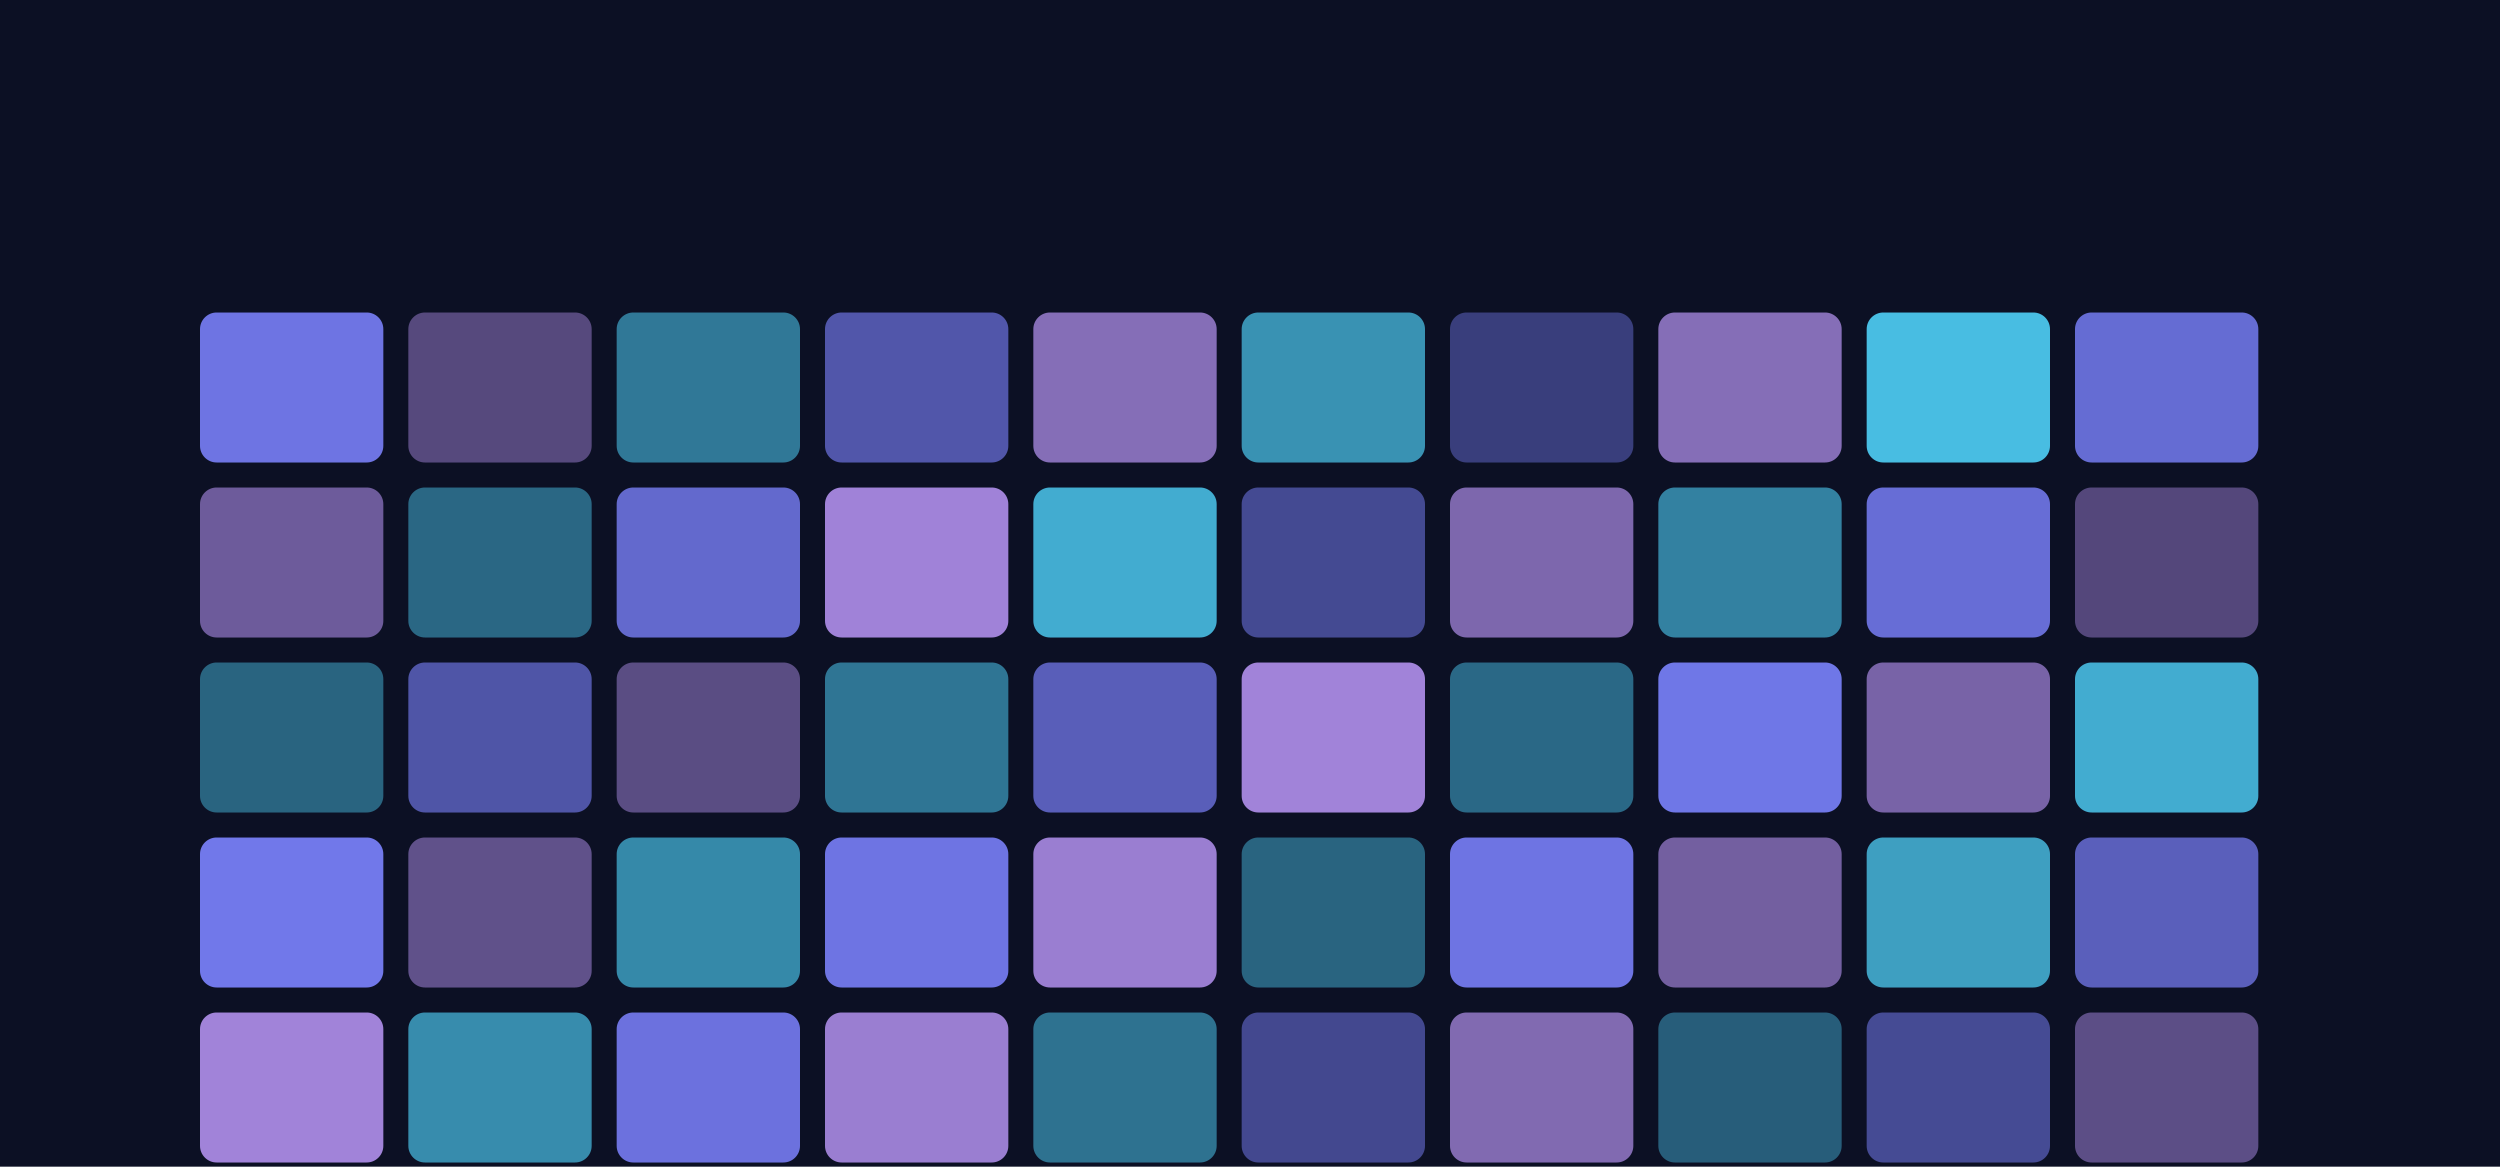
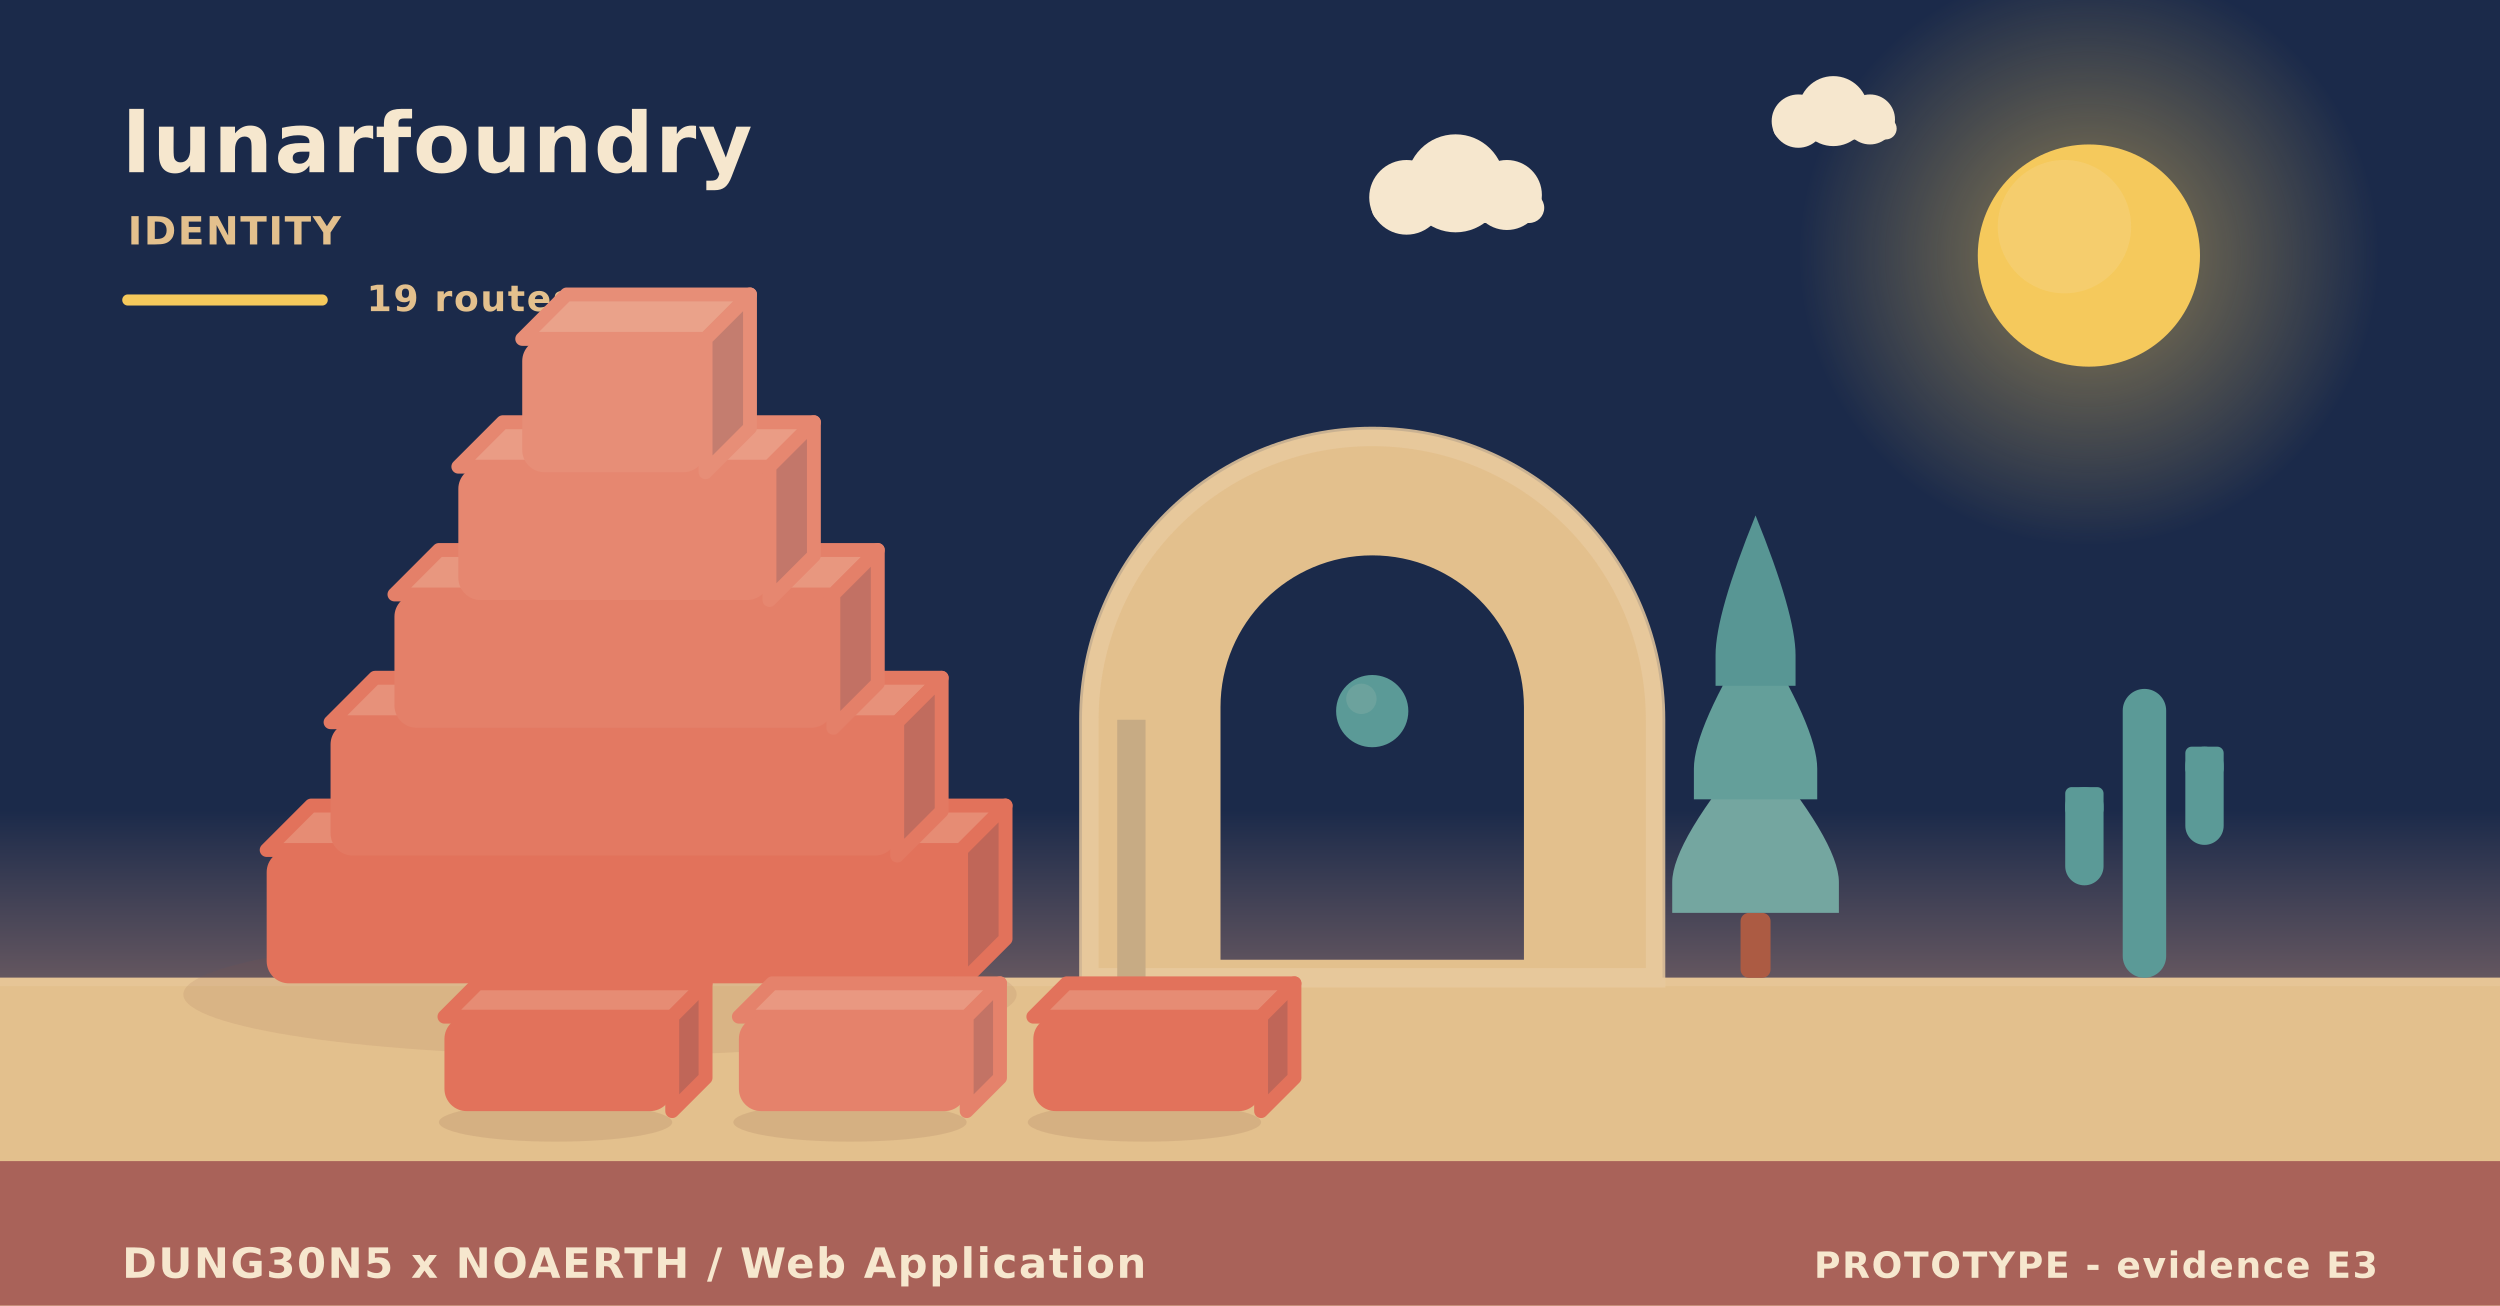
- <svg xmlns="http://www.w3.org/2000/svg" viewBox="0 0 1200 560" width="1200" height="560" role="img" aria-label="lunarfoundry hero">
-   <rect width="1200" height="560" fill="#0c1024" />
-   <defs>
-     <linearGradient id="gh" x1="0" y1="0" x2="1" y2="1">
-       <stop offset="0%" stop-color="#7c83ff" />
-       <stop offset="100%" stop-color="#b794f4" />
-     </linearGradient>
-   </defs>
-   <rect x="96.00" y="150.00" width="88.00" height="72.00" rx="8.00" fill="#7c83ff" opacity="0.87" />
-   <rect x="196.00" y="150.00" width="88.00" height="72.00" rx="8.00" fill="#b794f4" opacity="0.43" />
-   <rect x="296.00" y="150.00" width="88.00" height="72.00" rx="8.00" fill="#4cc9f0" opacity="0.56" />
-   <rect x="396.00" y="150.00" width="88.00" height="72.00" rx="8.00" fill="#7c83ff" opacity="0.61" />
-   <rect x="496.00" y="150.00" width="88.00" height="72.00" rx="8.00" fill="#b794f4" opacity="0.71" />
-   <rect x="596.00" y="150.00" width="88.00" height="72.00" rx="8.00" fill="#4cc9f0" opacity="0.70" />
-   <rect x="696.00" y="150.00" width="88.00" height="72.00" rx="8.00" fill="#7c83ff" opacity="0.40" />
-   <rect x="796.00" y="150.00" width="88.00" height="72.00" rx="8.00" fill="#b794f4" opacity="0.71" />
-   <rect x="896.00" y="150.00" width="88.00" height="72.00" rx="8.00" fill="#4cc9f0" opacity="0.93" />
-   <rect x="996.00" y="150.00" width="88.00" height="72.00" rx="8.00" fill="#7c83ff" opacity="0.80" />
-   <rect x="96.00" y="234.00" width="88.00" height="72.00" rx="8.00" fill="#b794f4" opacity="0.57" />
-   <rect x="196.00" y="234.00" width="88.00" height="72.00" rx="8.00" fill="#4cc9f0" opacity="0.47" />
-   <rect x="296.00" y="234.00" width="88.00" height="72.00" rx="8.00" fill="#7c83ff" opacity="0.77" />
-   <rect x="396.00" y="234.00" width="88.00" height="72.00" rx="8.00" fill="#b794f4" opacity="0.86" />
-   <rect x="496.00" y="234.00" width="88.00" height="72.00" rx="8.00" fill="#4cc9f0" opacity="0.84" />
-   <rect x="596.00" y="234.00" width="88.00" height="72.00" rx="8.00" fill="#7c83ff" opacity="0.50" />
-   <rect x="696.00" y="234.00" width="88.00" height="72.00" rx="8.00" fill="#b794f4" opacity="0.66" />
-   <rect x="796.00" y="234.00" width="88.00" height="72.00" rx="8.00" fill="#4cc9f0" opacity="0.61" />
-   <rect x="896.00" y="234.00" width="88.00" height="72.00" rx="8.00" fill="#7c83ff" opacity="0.81" />
-   <rect x="996.00" y="234.00" width="88.00" height="72.00" rx="8.00" fill="#b794f4" opacity="0.42" />
-   <rect x="96.00" y="318.00" width="88.00" height="72.00" rx="8.00" fill="#4cc9f0" opacity="0.45" />
-   <rect x="196.00" y="318.00" width="88.00" height="72.00" rx="8.00" fill="#7c83ff" opacity="0.60" />
-   <rect x="296.00" y="318.00" width="88.00" height="72.00" rx="8.00" fill="#b794f4" opacity="0.46" />
-   <rect x="396.00" y="318.00" width="88.00" height="72.00" rx="8.00" fill="#4cc9f0" opacity="0.55" />
-   <rect x="496.00" y="318.00" width="88.00" height="72.00" rx="8.00" fill="#7c83ff" opacity="0.68" />
-   <rect x="596.00" y="318.00" width="88.00" height="72.00" rx="8.00" fill="#b794f4" opacity="0.87" />
-   <rect x="696.00" y="318.00" width="88.00" height="72.00" rx="8.00" fill="#4cc9f0" opacity="0.48" />
-   <rect x="796.00" y="318.00" width="88.00" height="72.00" rx="8.00" fill="#7c83ff" opacity="0.89" />
-   <rect x="896.00" y="318.00" width="88.00" height="72.00" rx="8.00" fill="#b794f4" opacity="0.63" />
-   <rect x="996.00" y="318.00" width="88.00" height="72.00" rx="8.00" fill="#4cc9f0" opacity="0.84" />
-   <rect x="96.00" y="402.00" width="88.00" height="72.00" rx="8.00" fill="#7c83ff" opacity="0.90" />
-   <rect x="196.00" y="402.00" width="88.00" height="72.00" rx="8.00" fill="#b794f4" opacity="0.49" />
-   <rect x="296.00" y="402.00" width="88.00" height="72.00" rx="8.00" fill="#4cc9f0" opacity="0.65" />
-   <rect x="396.00" y="402.00" width="88.00" height="72.00" rx="8.00" fill="#7c83ff" opacity="0.87" />
-   <rect x="496.00" y="402.00" width="88.00" height="72.00" rx="8.00" fill="#b794f4" opacity="0.83" />
-   <rect x="596.00" y="402.00" width="88.00" height="72.00" rx="8.00" fill="#4cc9f0" opacity="0.45" />
-   <rect x="696.00" y="402.00" width="88.00" height="72.00" rx="8.00" fill="#7c83ff" opacity="0.87" />
-   <rect x="796.00" y="402.00" width="88.00" height="72.00" rx="8.00" fill="#b794f4" opacity="0.60" />
-   <rect x="896.00" y="402.00" width="88.00" height="72.00" rx="8.00" fill="#4cc9f0" opacity="0.77" />
-   <rect x="996.00" y="402.00" width="88.00" height="72.00" rx="8.00" fill="#7c83ff" opacity="0.69" />
-   <rect x="96.00" y="486.00" width="88.00" height="72.00" rx="8.00" fill="#b794f4" opacity="0.87" />
-   <rect x="196.00" y="486.00" width="88.00" height="72.00" rx="8.00" fill="#4cc9f0" opacity="0.67" />
-   <rect x="296.00" y="486.00" width="88.00" height="72.00" rx="8.00" fill="#7c83ff" opacity="0.85" />
-   <rect x="396.00" y="486.00" width="88.00" height="72.00" rx="8.00" fill="#b794f4" opacity="0.83" />
-   <rect x="496.00" y="486.00" width="88.00" height="72.00" rx="8.00" fill="#4cc9f0" opacity="0.53" />
-   <rect x="596.00" y="486.00" width="88.00" height="72.00" rx="8.00" fill="#7c83ff" opacity="0.49" />
-   <rect x="696.00" y="486.00" width="88.00" height="72.00" rx="8.00" fill="#b794f4" opacity="0.68" />
-   <rect x="796.00" y="486.00" width="88.00" height="72.00" rx="8.00" fill="#4cc9f0" opacity="0.42" />
-   <rect x="896.00" y="486.00" width="88.00" height="72.00" rx="8.00" fill="#7c83ff" opacity="0.51" />
-   <rect x="996.00" y="486.00" width="88.00" height="72.00" rx="8.00" fill="#b794f4" opacity="0.47" />
+ <svg xmlns="http://www.w3.org/2000/svg" width="900" height="470" viewBox="0 0 900 470" role="img" aria-label="lunarfoundry - identity">
+   <linearGradient id="skyh" x1="0" y1="0" x2="0" y2="1">
+     <stop offset="0" stop-color="#1b2a4a" />
+     <stop offset="0.62" stop-color="#1b2a4a" />
+     <stop offset="1" stop-color="#f3ad8a" />
+   </linearGradient>
+   <rect width="900" height="470" fill="url(#skyh)" />
+   <radialGradient id="sunh">
+     <stop offset="0.35" stop-color="#f5c95c" stop-opacity="0.34" />
+     <stop offset="1" stop-color="#f5c95c" stop-opacity="0" />
+   </radialGradient>
+   <circle cx="752" cy="92" r="104" fill="url(#sunh)" />
+   <circle cx="752" cy="92" r="40" fill="#f5c95c" />
+   <circle cx="743.2" cy="81.6" r="24" fill="#f5d27e" opacity="0.5" />
+   <g>
+     <circle cx="524" cy="66" r="17.64" fill="#f6e7ce" />
+     <circle cx="506.36" cy="71.04" r="13.44" fill="#f6e7ce" />
+     <circle cx="542.48" cy="70.2" r="12.6" fill="#f6e7ce" />
+     <rect x="493.76" y="69.36" width="62.16" height="10.92" rx="5.46" fill="#f6e7ce" />
+   </g>
+   <g>
+     <circle cx="660" cy="40" r="12.6" fill="#f6e7ce" />
+     <circle cx="647.4" cy="43.6" r="9.6" fill="#f6e7ce" />
+     <circle cx="673.2" cy="43" r="9" fill="#f6e7ce" />
+     <rect x="638.4" y="42.4" width="44.4" height="7.8" rx="3.9" fill="#f6e7ce" />
+   </g>
+   <rect x="0" y="352" width="900" height="118" fill="#e3c08d" />
+   <rect x="0" y="352" width="900" height="3" fill="#e6c596" />
+   <text x="44" y="62" font-family="Verdana,DejaVu Sans,sans-serif" font-size="30" font-weight="700" letter-spacing="0.6" fill="#f6e7ce" text-anchor="start">lunarfoundry</text>
+   <text x="46" y="88" font-family="Verdana,DejaVu Sans,sans-serif" font-size="14" font-weight="700" letter-spacing="0.6" fill="#e3c08d" text-anchor="start">IDENTITY</text>
+   <rect x="44" y="106" width="74" height="4" rx="2" fill="#f5c95c" />
+   <text x="132" y="112" font-family="Verdana,DejaVu Sans,sans-serif" font-size="13" font-weight="700" letter-spacing="0.6" fill="#e3c08d" text-anchor="start">19 routes</text>
+   <ellipse cx="216" cy="358" rx="150" ry="22" fill="rgba(138,90,68,0.11)" />
+   <path d="M96,306 L346,306 L362,290 L112,290 Z" fill="#e68c74" stroke="#e2725b" stroke-width="5" stroke-linejoin="round" />
+   <path d="M346,306 L362,290 L362,338 L346,354 Z" fill="#c06658" stroke="#e2725b" stroke-width="5" stroke-linejoin="round" />
+   <rect x="96" y="306" width="250" height="48" rx="8" fill="#e2725b" />
+   <path d="M119,260 L323,260 L339,244 L135,244 Z" fill="#e7917a" stroke="#e37962" stroke-width="5" stroke-linejoin="round" />
+   <path d="M323,260 L339,244 L339,292 L323,308 Z" fill="#c16c5e" stroke="#e37962" stroke-width="5" stroke-linejoin="round" />
+   <rect x="119" y="260" width="204" height="48" rx="8" fill="#e37962" />
+   <path d="M142,214 L300,214 L316,198 L158,198 Z" fill="#e8977f" stroke="#e48069" stroke-width="5" stroke-linejoin="round" />
+   <path d="M300,214 L316,198 L316,246 L300,262 Z" fill="#c27164" stroke="#e48069" stroke-width="5" stroke-linejoin="round" />
+   <rect x="142" y="214" width="158" height="48" rx="8" fill="#e48069" />
+   <path d="M165,168 L277,168 L293,152 L181,152 Z" fill="#ea9c85" stroke="#e68770" stroke-width="5" stroke-linejoin="round" />
+   <path d="M277,168 L293,152 L293,200 L277,216 Z" fill="#c3776a" stroke="#e68770" stroke-width="5" stroke-linejoin="round" />
+   <rect x="165" y="168" width="112" height="48" rx="8" fill="#e68770" />
+   <path d="M188,122 L254,122 L270,106 L204,106 Z" fill="#eaa28a" stroke="#e78e77" stroke-width="5" stroke-linejoin="round" />
+   <path d="M254,122 L270,106 L270,154 L254,170 Z" fill="#c47d6f" stroke="#e78e77" stroke-width="5" stroke-linejoin="round" />
+   <rect x="188" y="122" width="66" height="48" rx="8" fill="#e78e77" />
+   <path d="M392,352 L392,259.12 A102,102 0 0 1 596,259.12 L596,352 Z M436.88,348 L436.88,254.55 A57.12,57.12 0 0 1 551.12,254.55 L551.12,348 Z" fill="#e3c08d" fill-rule="evenodd" stroke="#e3c08d" stroke-width="5" stroke-linejoin="round" />
+   <path d="M392,352 L392,259.12 A102,102 0 0 1 596,259.12 L596,352 Z" fill="none" stroke="#e8c99d" stroke-width="7" stroke-linecap="round" opacity="0.85" />
+   <rect x="402.2" y="259.12" width="10.2" height="92.88" fill="#c7ab84" />
+   <circle cx="494" cy="256" r="13" fill="#5b9a97" />
+   <circle cx="490.1" cy="251.58" r="5.46" fill="#7aa9a2" opacity="0.55" />
+   <rect x="626.6" y="328.64" width="10.8" height="23.36" rx="3" fill="#ac5b43" />
+   <path d="M632,267.32 Q602,302.89 602,317.6 Q602,328.64 602,328.64 L662,328.64 Q662,328.64 662,317.6 Q662,302.89 632,267.32 Z" fill="#74a6a0" />
+   <path d="M632,226.44 Q609.8,262.01 609.8,276.72 Q609.8,287.76 609.8,287.76 L654.2,287.76 Q654.2,287.76 654.2,276.72 Q654.2,262.01 632,226.44 Z" fill="#649f9a" />
+   <path d="M632,185.56 Q617.6,221.13 617.6,235.84 Q617.6,246.88 617.6,246.88 L646.4,246.88 Q646.4,246.88 646.4,235.84 Q646.4,221.13 632,185.56 Z" fill="#589694" />
+   <rect x="764.18" y="248" width="15.64" height="104" rx="7.82" fill="#5b9a97" />
+   <rect x="743.48" y="283.36" width="13.8" height="35.36" rx="6.9" fill="#5b9a97" />
+   <rect x="743.48" y="283.36" width="13.8" height="10.4" rx="2.3" fill="#5b9a97" />
+   <rect x="786.72" y="268.8" width="13.8" height="35.36" rx="6.9" fill="#5b9a97" />
+   <rect x="786.72" y="268.8" width="13.8" height="10.4" rx="2.3" fill="#5b9a97" />
+   <ellipse cx="200" cy="404" rx="42" ry="7" fill="rgba(138,90,68,0.15)" />
+   <path d="M160,366 L242,366 L254,354 L172,354 Z" fill="#e68c74" stroke="#e2725b" stroke-width="5" stroke-linejoin="round" />
+   <path d="M242,366 L254,354 L254,388 L242,400 Z" fill="#c06658" stroke="#e2725b" stroke-width="5" stroke-linejoin="round" />
+   <rect x="160" y="366" width="82" height="34" rx="8" fill="#e2725b" />
+   <ellipse cx="306" cy="404" rx="42" ry="7" fill="rgba(138,90,68,0.15)" />
+   <path d="M266,366 L348,366 L360,354 L278,354 Z" fill="#e99881" stroke="#e5826b" stroke-width="5" stroke-linejoin="round" />
+   <path d="M348,366 L360,354 L360,388 L348,400 Z" fill="#c37365" stroke="#e5826b" stroke-width="5" stroke-linejoin="round" />
+   <rect x="266" y="366" width="82" height="34" rx="8" fill="#e5826b" />
+   <ellipse cx="412" cy="404" rx="42" ry="7" fill="rgba(138,90,68,0.15)" />
+   <path d="M372,366 L454,366 L466,354 L384,354 Z" fill="#e68c74" stroke="#e2725b" stroke-width="5" stroke-linejoin="round" />
+   <path d="M454,366 L466,354 L466,388 L454,400 Z" fill="#c06658" stroke="#e2725b" stroke-width="5" stroke-linejoin="round" />
+   <rect x="372" y="366" width="82" height="34" rx="8" fill="#e2725b" />
+   <rect x="0" y="418" width="900" height="52" rx="0" fill="#a65c56" opacity="0.94" />
+   <text x="44" y="460" font-family="Verdana,DejaVu Sans,sans-serif" font-size="15" font-weight="700" letter-spacing="0.6" fill="#f6e7ce" text-anchor="start">DUNG30N5 x NOAERTH  /  Web Application</text>
+   <text x="856" y="460" font-family="Verdana,DejaVu Sans,sans-serif" font-size="13" font-weight="700" letter-spacing="0.6" fill="#f6e7ce" text-anchor="end">PROTOTYPE  -  evidence E3</text>
</svg>
